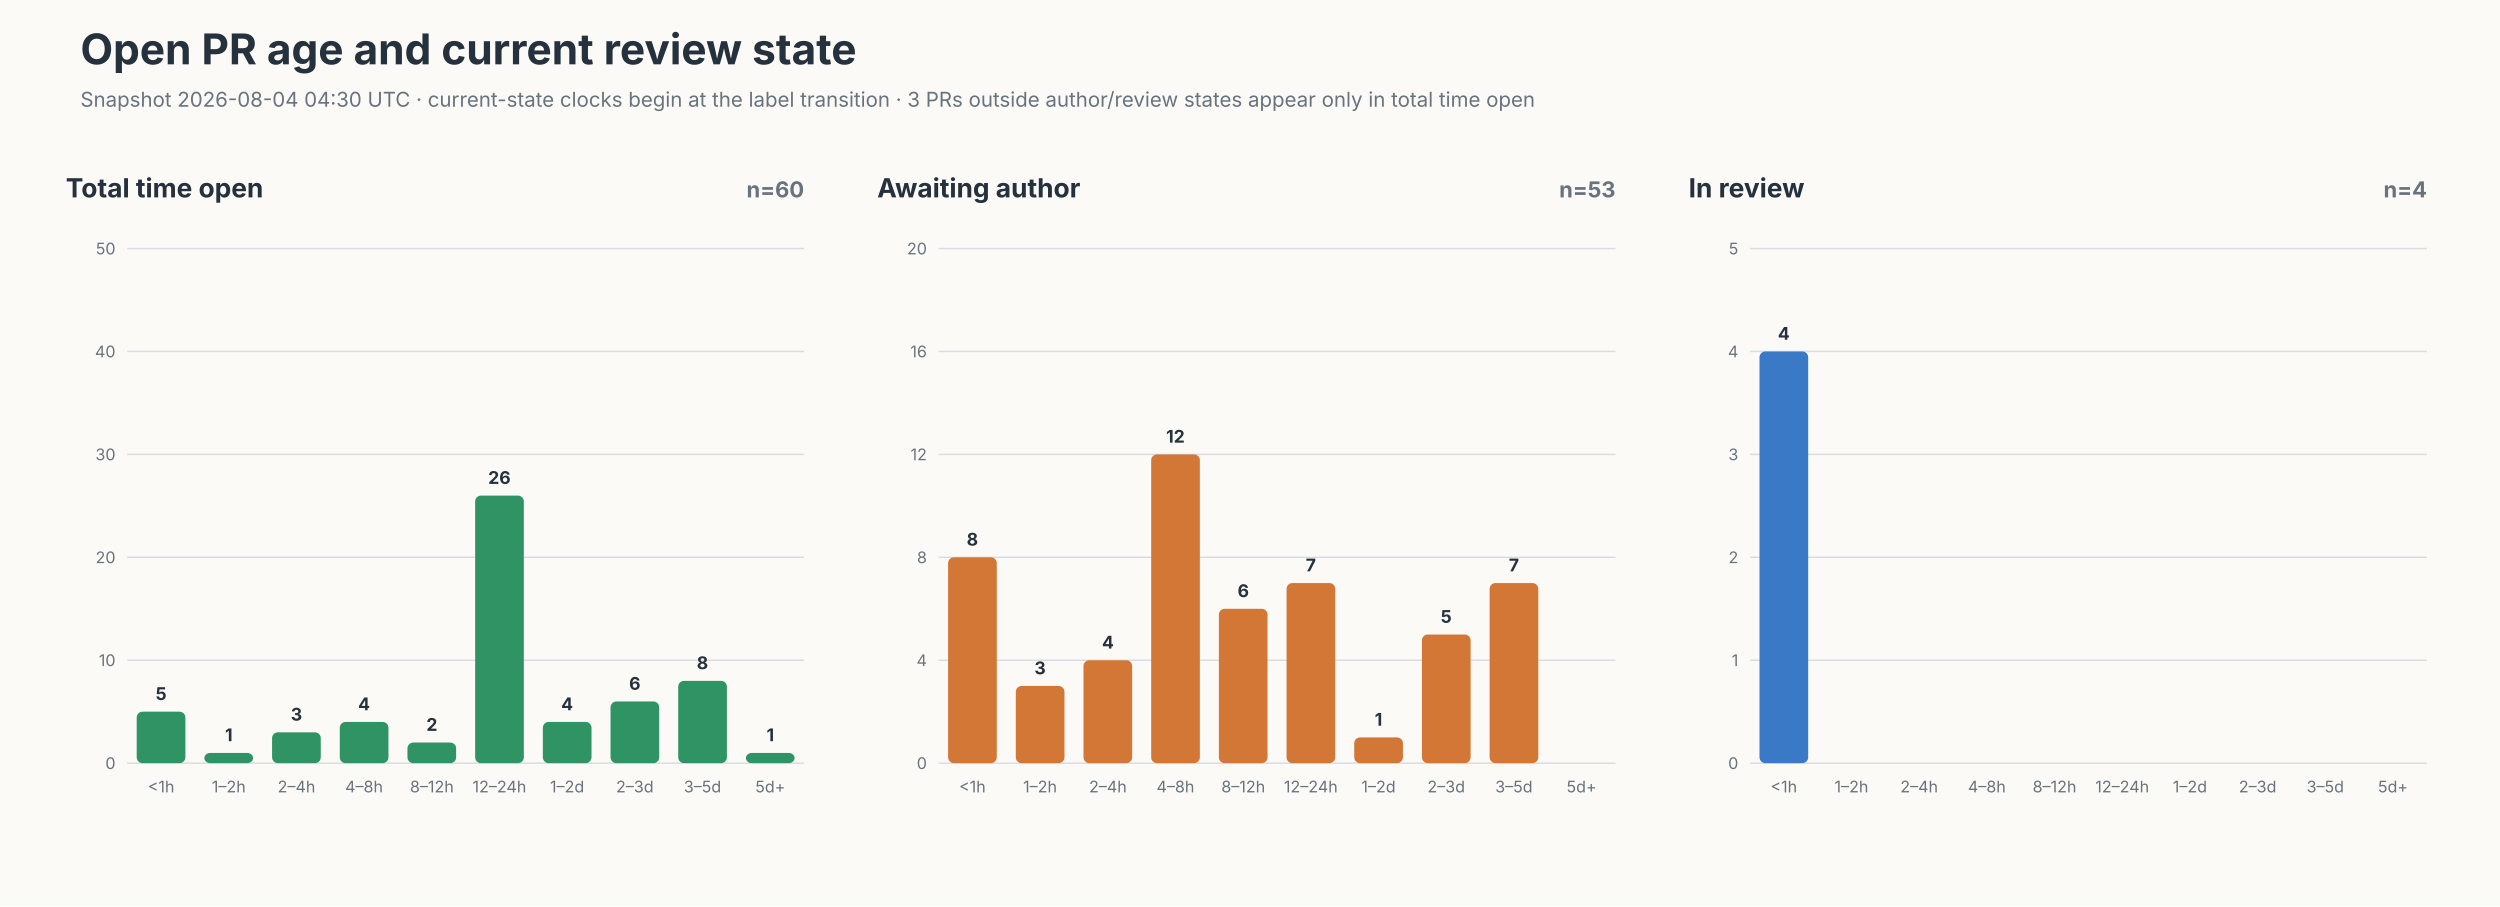
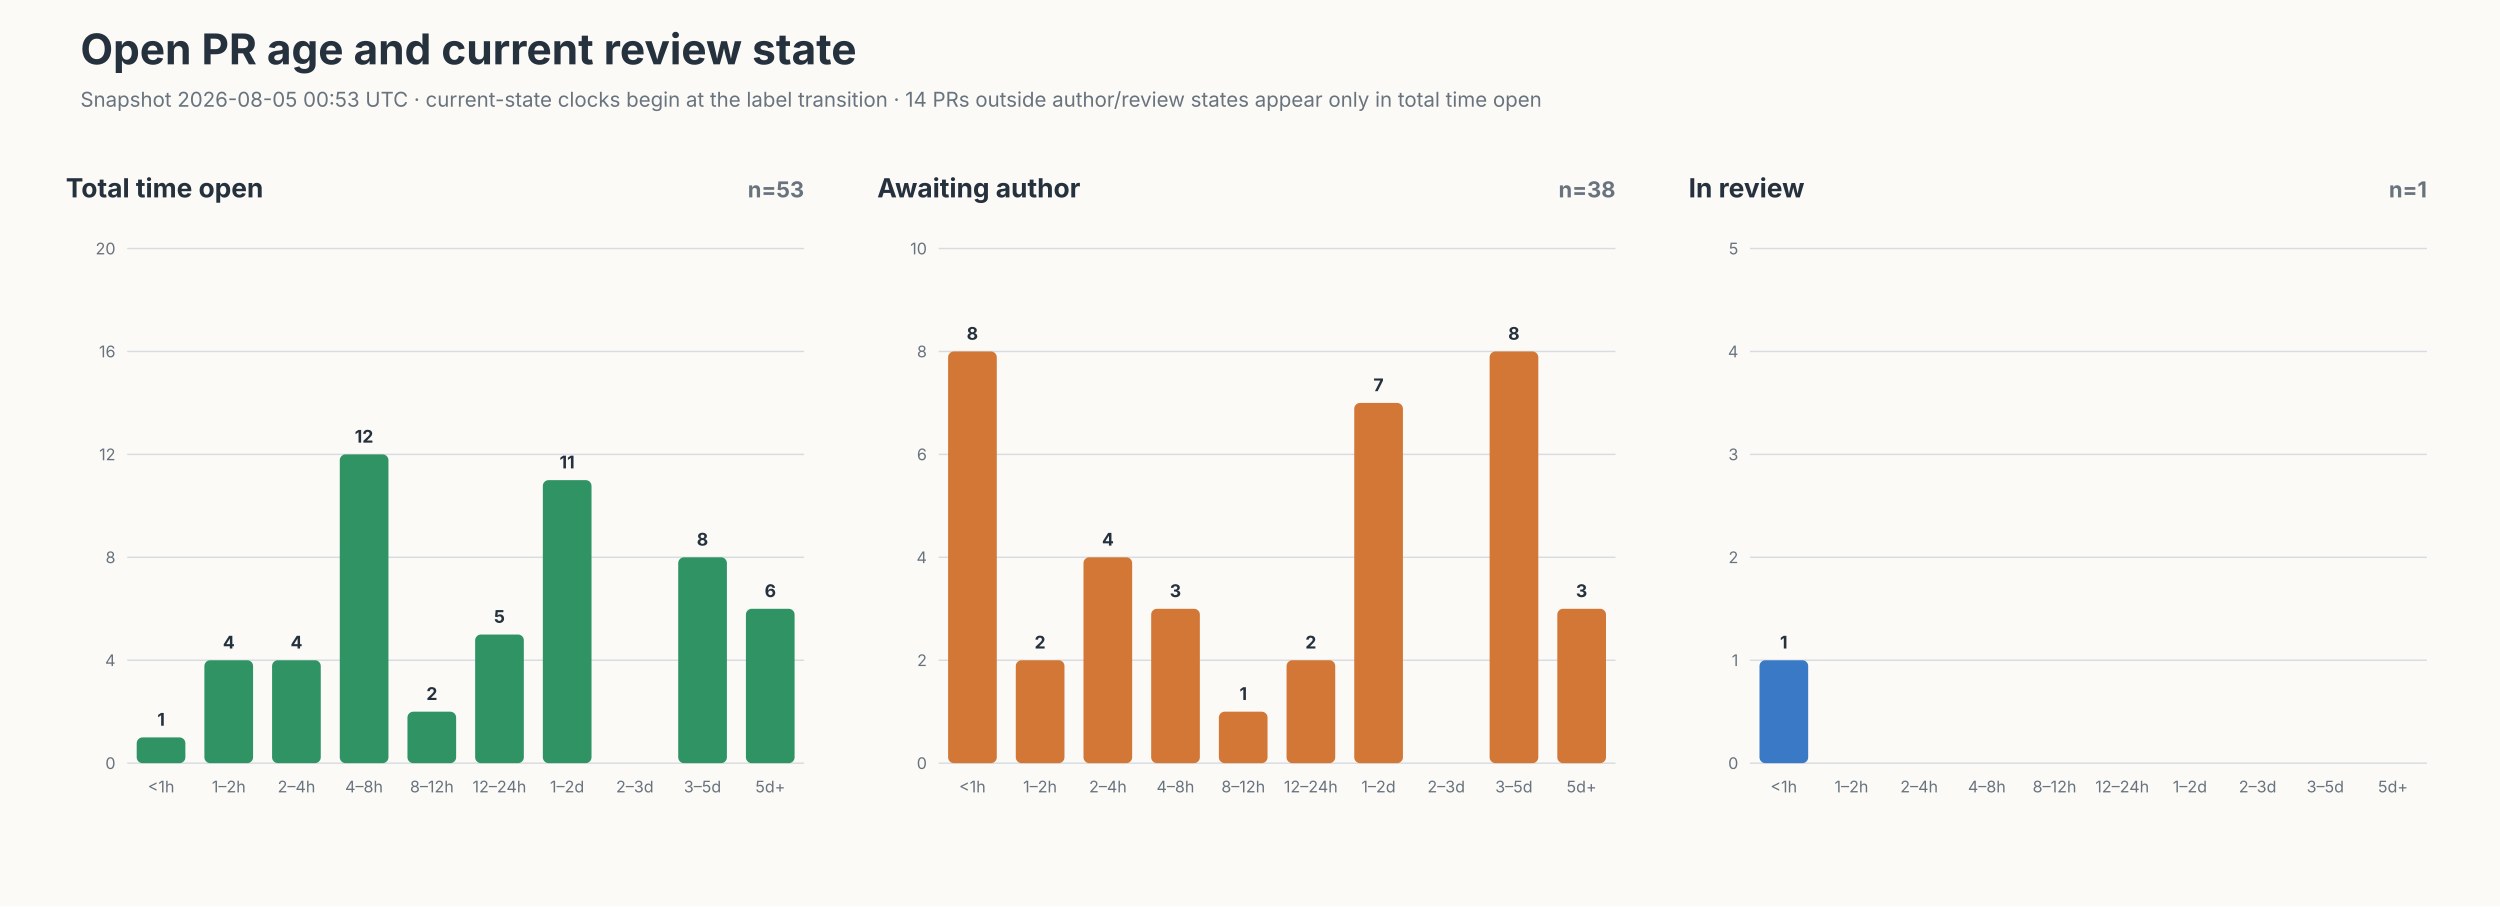
<svg xmlns="http://www.w3.org/2000/svg" width="1710" height="620" viewBox="0 0 1710 620" role="img" aria-label="Open PR age and current review-state age">
  <rect width="100%" height="100%" fill="#fbfaf7" />
  <style>text{font-family:Inter,ui-sans-serif,system-ui,sans-serif;fill:#25313d}.title{font-size:29px;font-weight:700}.subtitle{font-size:14px;fill:#68737e}.panel{font-size:18px;font-weight:680}.paneltotal{font-size:15px;font-weight:700;fill:#68737e}.tick{font-size:11px;fill:#68737e}.value{font-size:12px;font-weight:750}.grid{stroke:#d8dce0;stroke-width:1}</style>
  <text x="55" y="44" class="title">Open PR age and current review state</text>
-   <text x="55" y="73" class="subtitle">Snapshot 2026-08-04 04:30 UTC · current-state clocks begin at the label transition · 3 PRs outside author/review states appear only in total time open</text>
+   <text x="55" y="73" class="subtitle">Snapshot 2026-08-05 00:53 UTC · current-state clocks begin at the label transition · 14 PRs outside author/review states appear only in total time open</text>
  <text x="45" y="135" class="panel">Total time open</text>
-   <text x="550" y="135" text-anchor="end" class="paneltotal">n=60</text>
+   <text x="550" y="135" text-anchor="end" class="paneltotal">n=53</text>
  <line x1="87" y1="522.0" x2="550" y2="522.0" class="grid" />
  <text x="79" y="526.0" text-anchor="end" class="tick">0</text>
  <line x1="87" y1="451.6" x2="550" y2="451.6" class="grid" />
-   <text x="79" y="455.6" text-anchor="end" class="tick">10</text>
+   <text x="79" y="455.6" text-anchor="end" class="tick">4</text>
  <line x1="87" y1="381.2" x2="550" y2="381.2" class="grid" />
-   <text x="79" y="385.2" text-anchor="end" class="tick">20</text>
+   <text x="79" y="385.2" text-anchor="end" class="tick">8</text>
  <line x1="87" y1="310.8" x2="550" y2="310.8" class="grid" />
-   <text x="79" y="314.8" text-anchor="end" class="tick">30</text>
+   <text x="79" y="314.8" text-anchor="end" class="tick">12</text>
  <line x1="87" y1="240.4" x2="550" y2="240.4" class="grid" />
-   <text x="79" y="244.4" text-anchor="end" class="tick">40</text>
+   <text x="79" y="244.4" text-anchor="end" class="tick">16</text>
  <line x1="87" y1="170.0" x2="550" y2="170.0" class="grid" />
-   <text x="79" y="174.0" text-anchor="end" class="tick">50</text>
-   <rect x="93.5" y="486.8" width="33.3" height="35.2" rx="4" fill="#2f9364" />
-   <text x="110.2" y="478.8" text-anchor="middle" class="value">5</text>
+   <text x="79" y="174.0" text-anchor="end" class="tick">20</text>
+   <rect x="93.5" y="504.4" width="33.3" height="17.6" rx="4" fill="#2f9364" />
+   <text x="110.2" y="496.4" text-anchor="middle" class="value">1</text>
  <text x="110.2" y="542" text-anchor="middle" class="tick">&lt;1h</text>
-   <rect x="139.8" y="515.0" width="33.3" height="7.0" rx="4" fill="#2f9364" />
-   <text x="156.5" y="507.0" text-anchor="middle" class="value">1</text>
+   <rect x="139.8" y="451.6" width="33.3" height="70.4" rx="4" fill="#2f9364" />
+   <text x="156.5" y="443.6" text-anchor="middle" class="value">4</text>
  <text x="156.5" y="542" text-anchor="middle" class="tick">1–2h</text>
-   <rect x="186.1" y="500.9" width="33.3" height="21.1" rx="4" fill="#2f9364" />
-   <text x="202.8" y="492.9" text-anchor="middle" class="value">3</text>
+   <rect x="186.1" y="451.6" width="33.3" height="70.4" rx="4" fill="#2f9364" />
+   <text x="202.8" y="443.6" text-anchor="middle" class="value">4</text>
  <text x="202.8" y="542" text-anchor="middle" class="tick">2–4h</text>
-   <rect x="232.4" y="493.8" width="33.3" height="28.2" rx="4" fill="#2f9364" />
-   <text x="249.0" y="485.8" text-anchor="middle" class="value">4</text>
+   <rect x="232.4" y="310.8" width="33.3" height="211.2" rx="4" fill="#2f9364" />
+   <text x="249.0" y="302.8" text-anchor="middle" class="value">12</text>
  <text x="249.0" y="542" text-anchor="middle" class="tick">4–8h</text>
-   <rect x="278.7" y="507.9" width="33.3" height="14.1" rx="4" fill="#2f9364" />
-   <text x="295.4" y="499.9" text-anchor="middle" class="value">2</text>
+   <rect x="278.7" y="486.8" width="33.3" height="35.2" rx="4" fill="#2f9364" />
+   <text x="295.4" y="478.8" text-anchor="middle" class="value">2</text>
  <text x="295.4" y="542" text-anchor="middle" class="tick">8–12h</text>
-   <rect x="325.0" y="339.0" width="33.3" height="183.0" rx="4" fill="#2f9364" />
-   <text x="341.6" y="331.0" text-anchor="middle" class="value">26</text>
+   <rect x="325.0" y="434.0" width="33.3" height="88.0" rx="4" fill="#2f9364" />
+   <text x="341.6" y="426.0" text-anchor="middle" class="value">5</text>
  <text x="341.6" y="542" text-anchor="middle" class="tick">12–24h</text>
-   <rect x="371.3" y="493.8" width="33.3" height="28.2" rx="4" fill="#2f9364" />
-   <text x="387.9" y="485.8" text-anchor="middle" class="value">4</text>
+   <rect x="371.3" y="328.4" width="33.3" height="193.6" rx="4" fill="#2f9364" />
+   <text x="387.9" y="320.4" text-anchor="middle" class="value">11</text>
  <text x="387.9" y="542" text-anchor="middle" class="tick">1–2d</text>
-   <rect x="417.6" y="479.8" width="33.3" height="42.2" rx="4" fill="#2f9364" />
-   <text x="434.2" y="471.8" text-anchor="middle" class="value">6</text>
+   <rect x="417.6" y="522.0" width="33.3" height="0.0" rx="4" fill="#2f9364" />
  <text x="434.2" y="542" text-anchor="middle" class="tick">2–3d</text>
-   <rect x="463.9" y="465.7" width="33.3" height="56.3" rx="4" fill="#2f9364" />
-   <text x="480.5" y="457.7" text-anchor="middle" class="value">8</text>
+   <rect x="463.9" y="381.2" width="33.3" height="140.8" rx="4" fill="#2f9364" />
+   <text x="480.5" y="373.2" text-anchor="middle" class="value">8</text>
  <text x="480.5" y="542" text-anchor="middle" class="tick">3–5d</text>
-   <rect x="510.2" y="515.0" width="33.3" height="7.0" rx="4" fill="#2f9364" />
-   <text x="526.9" y="507.0" text-anchor="middle" class="value">1</text>
+   <rect x="510.2" y="416.4" width="33.3" height="105.6" rx="4" fill="#2f9364" />
+   <text x="526.9" y="408.4" text-anchor="middle" class="value">6</text>
  <text x="526.9" y="542" text-anchor="middle" class="tick">5d+</text>
  <text x="600" y="135" class="panel">Awaiting author</text>
-   <text x="1105" y="135" text-anchor="end" class="paneltotal">n=53</text>
+   <text x="1105" y="135" text-anchor="end" class="paneltotal">n=38</text>
  <line x1="642" y1="522.0" x2="1105" y2="522.0" class="grid" />
  <text x="634" y="526.0" text-anchor="end" class="tick">0</text>
  <line x1="642" y1="451.6" x2="1105" y2="451.6" class="grid" />
-   <text x="634" y="455.6" text-anchor="end" class="tick">4</text>
+   <text x="634" y="455.6" text-anchor="end" class="tick">2</text>
  <line x1="642" y1="381.2" x2="1105" y2="381.2" class="grid" />
-   <text x="634" y="385.2" text-anchor="end" class="tick">8</text>
+   <text x="634" y="385.2" text-anchor="end" class="tick">4</text>
  <line x1="642" y1="310.8" x2="1105" y2="310.8" class="grid" />
-   <text x="634" y="314.8" text-anchor="end" class="tick">12</text>
+   <text x="634" y="314.8" text-anchor="end" class="tick">6</text>
  <line x1="642" y1="240.4" x2="1105" y2="240.4" class="grid" />
-   <text x="634" y="244.4" text-anchor="end" class="tick">16</text>
+   <text x="634" y="244.4" text-anchor="end" class="tick">8</text>
  <line x1="642" y1="170.0" x2="1105" y2="170.0" class="grid" />
-   <text x="634" y="174.0" text-anchor="end" class="tick">20</text>
-   <rect x="648.5" y="381.2" width="33.3" height="140.8" rx="4" fill="#d27736" />
-   <text x="665.1" y="373.2" text-anchor="middle" class="value">8</text>
+   <text x="634" y="174.0" text-anchor="end" class="tick">10</text>
+   <rect x="648.5" y="240.4" width="33.3" height="281.6" rx="4" fill="#d27736" />
+   <text x="665.1" y="232.4" text-anchor="middle" class="value">8</text>
  <text x="665.1" y="542" text-anchor="middle" class="tick">&lt;1h</text>
-   <rect x="694.8" y="469.2" width="33.3" height="52.8" rx="4" fill="#d27736" />
-   <text x="711.4" y="461.2" text-anchor="middle" class="value">3</text>
+   <rect x="694.8" y="451.6" width="33.3" height="70.4" rx="4" fill="#d27736" />
+   <text x="711.4" y="443.6" text-anchor="middle" class="value">2</text>
  <text x="711.4" y="542" text-anchor="middle" class="tick">1–2h</text>
-   <rect x="741.1" y="451.6" width="33.3" height="70.4" rx="4" fill="#d27736" />
-   <text x="757.8" y="443.6" text-anchor="middle" class="value">4</text>
+   <rect x="741.1" y="381.2" width="33.3" height="140.8" rx="4" fill="#d27736" />
+   <text x="757.8" y="373.2" text-anchor="middle" class="value">4</text>
  <text x="757.8" y="542" text-anchor="middle" class="tick">2–4h</text>
-   <rect x="787.4" y="310.8" width="33.3" height="211.2" rx="4" fill="#d27736" />
-   <text x="804.0" y="302.8" text-anchor="middle" class="value">12</text>
+   <rect x="787.4" y="416.4" width="33.3" height="105.6" rx="4" fill="#d27736" />
+   <text x="804.0" y="408.4" text-anchor="middle" class="value">3</text>
  <text x="804.0" y="542" text-anchor="middle" class="tick">4–8h</text>
-   <rect x="833.7" y="416.4" width="33.3" height="105.6" rx="4" fill="#d27736" />
-   <text x="850.4" y="408.4" text-anchor="middle" class="value">6</text>
+   <rect x="833.7" y="486.8" width="33.3" height="35.2" rx="4" fill="#d27736" />
+   <text x="850.4" y="478.8" text-anchor="middle" class="value">1</text>
  <text x="850.4" y="542" text-anchor="middle" class="tick">8–12h</text>
-   <rect x="880.0" y="398.8" width="33.3" height="123.2" rx="4" fill="#d27736" />
-   <text x="896.6" y="390.8" text-anchor="middle" class="value">7</text>
+   <rect x="880.0" y="451.6" width="33.3" height="70.4" rx="4" fill="#d27736" />
+   <text x="896.6" y="443.6" text-anchor="middle" class="value">2</text>
  <text x="896.6" y="542" text-anchor="middle" class="tick">12–24h</text>
-   <rect x="926.3" y="504.4" width="33.3" height="17.6" rx="4" fill="#d27736" />
-   <text x="942.9" y="496.4" text-anchor="middle" class="value">1</text>
+   <rect x="926.3" y="275.6" width="33.3" height="246.4" rx="4" fill="#d27736" />
+   <text x="942.9" y="267.6" text-anchor="middle" class="value">7</text>
  <text x="942.9" y="542" text-anchor="middle" class="tick">1–2d</text>
-   <rect x="972.6" y="434.0" width="33.3" height="88.0" rx="4" fill="#d27736" />
-   <text x="989.2" y="426.0" text-anchor="middle" class="value">5</text>
+   <rect x="972.6" y="522.0" width="33.3" height="0.0" rx="4" fill="#d27736" />
  <text x="989.2" y="542" text-anchor="middle" class="tick">2–3d</text>
-   <rect x="1018.9" y="398.8" width="33.3" height="123.2" rx="4" fill="#d27736" />
-   <text x="1035.5" y="390.8" text-anchor="middle" class="value">7</text>
+   <rect x="1018.9" y="240.4" width="33.3" height="281.6" rx="4" fill="#d27736" />
+   <text x="1035.5" y="232.4" text-anchor="middle" class="value">8</text>
  <text x="1035.5" y="542" text-anchor="middle" class="tick">3–5d</text>
-   <rect x="1065.2" y="522.0" width="33.3" height="0.0" rx="4" fill="#d27736" />
+   <rect x="1065.2" y="416.4" width="33.3" height="105.6" rx="4" fill="#d27736" />
+   <text x="1081.8" y="408.4" text-anchor="middle" class="value">3</text>
  <text x="1081.8" y="542" text-anchor="middle" class="tick">5d+</text>
  <text x="1155" y="135" class="panel">In review</text>
-   <text x="1660" y="135" text-anchor="end" class="paneltotal">n=4</text>
+   <text x="1660" y="135" text-anchor="end" class="paneltotal">n=1</text>
  <line x1="1197" y1="522.0" x2="1660" y2="522.0" class="grid" />
  <text x="1189" y="526.0" text-anchor="end" class="tick">0</text>
  <line x1="1197" y1="451.6" x2="1660" y2="451.6" class="grid" />
  <text x="1189" y="455.6" text-anchor="end" class="tick">1</text>
  <line x1="1197" y1="381.2" x2="1660" y2="381.2" class="grid" />
  <text x="1189" y="385.2" text-anchor="end" class="tick">2</text>
  <line x1="1197" y1="310.8" x2="1660" y2="310.8" class="grid" />
  <text x="1189" y="314.8" text-anchor="end" class="tick">3</text>
  <line x1="1197" y1="240.4" x2="1660" y2="240.4" class="grid" />
  <text x="1189" y="244.4" text-anchor="end" class="tick">4</text>
  <line x1="1197" y1="170.0" x2="1660" y2="170.0" class="grid" />
  <text x="1189" y="174.0" text-anchor="end" class="tick">5</text>
-   <rect x="1203.5" y="240.4" width="33.3" height="281.6" rx="4" fill="#3979c6" />
-   <text x="1220.1" y="232.4" text-anchor="middle" class="value">4</text>
+   <rect x="1203.5" y="451.6" width="33.3" height="70.4" rx="4" fill="#3979c6" />
+   <text x="1220.1" y="443.6" text-anchor="middle" class="value">1</text>
  <text x="1220.1" y="542" text-anchor="middle" class="tick">&lt;1h</text>
  <rect x="1249.8" y="522.0" width="33.3" height="0.0" rx="4" fill="#3979c6" />
  <text x="1266.4" y="542" text-anchor="middle" class="tick">1–2h</text>
  <rect x="1296.1" y="522.0" width="33.3" height="0.0" rx="4" fill="#3979c6" />
  <text x="1312.7" y="542" text-anchor="middle" class="tick">2–4h</text>
  <rect x="1342.4" y="522.0" width="33.3" height="0.0" rx="4" fill="#3979c6" />
  <text x="1359.0" y="542" text-anchor="middle" class="tick">4–8h</text>
  <rect x="1388.7" y="522.0" width="33.3" height="0.0" rx="4" fill="#3979c6" />
  <text x="1405.3" y="542" text-anchor="middle" class="tick">8–12h</text>
  <rect x="1435.0" y="522.0" width="33.3" height="0.0" rx="4" fill="#3979c6" />
  <text x="1451.6" y="542" text-anchor="middle" class="tick">12–24h</text>
  <rect x="1481.3" y="522.0" width="33.3" height="0.0" rx="4" fill="#3979c6" />
  <text x="1497.9" y="542" text-anchor="middle" class="tick">1–2d</text>
  <rect x="1527.6" y="522.0" width="33.3" height="0.0" rx="4" fill="#3979c6" />
  <text x="1544.2" y="542" text-anchor="middle" class="tick">2–3d</text>
  <rect x="1573.9" y="522.0" width="33.3" height="0.0" rx="4" fill="#3979c6" />
  <text x="1590.5" y="542" text-anchor="middle" class="tick">3–5d</text>
  <rect x="1620.2" y="522.0" width="33.3" height="0.0" rx="4" fill="#3979c6" />
  <text x="1636.8" y="542" text-anchor="middle" class="tick">5d+</text>
</svg>
